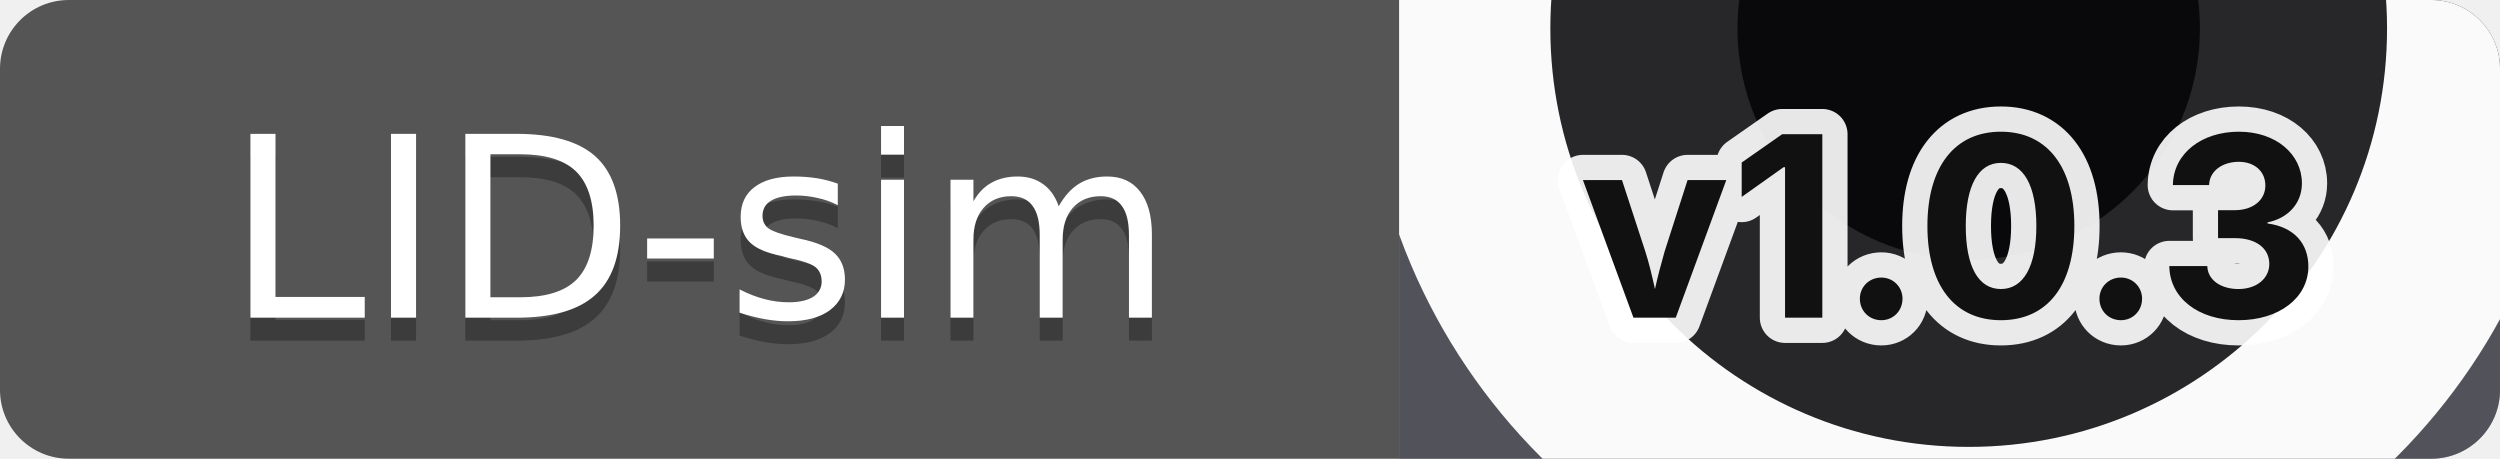
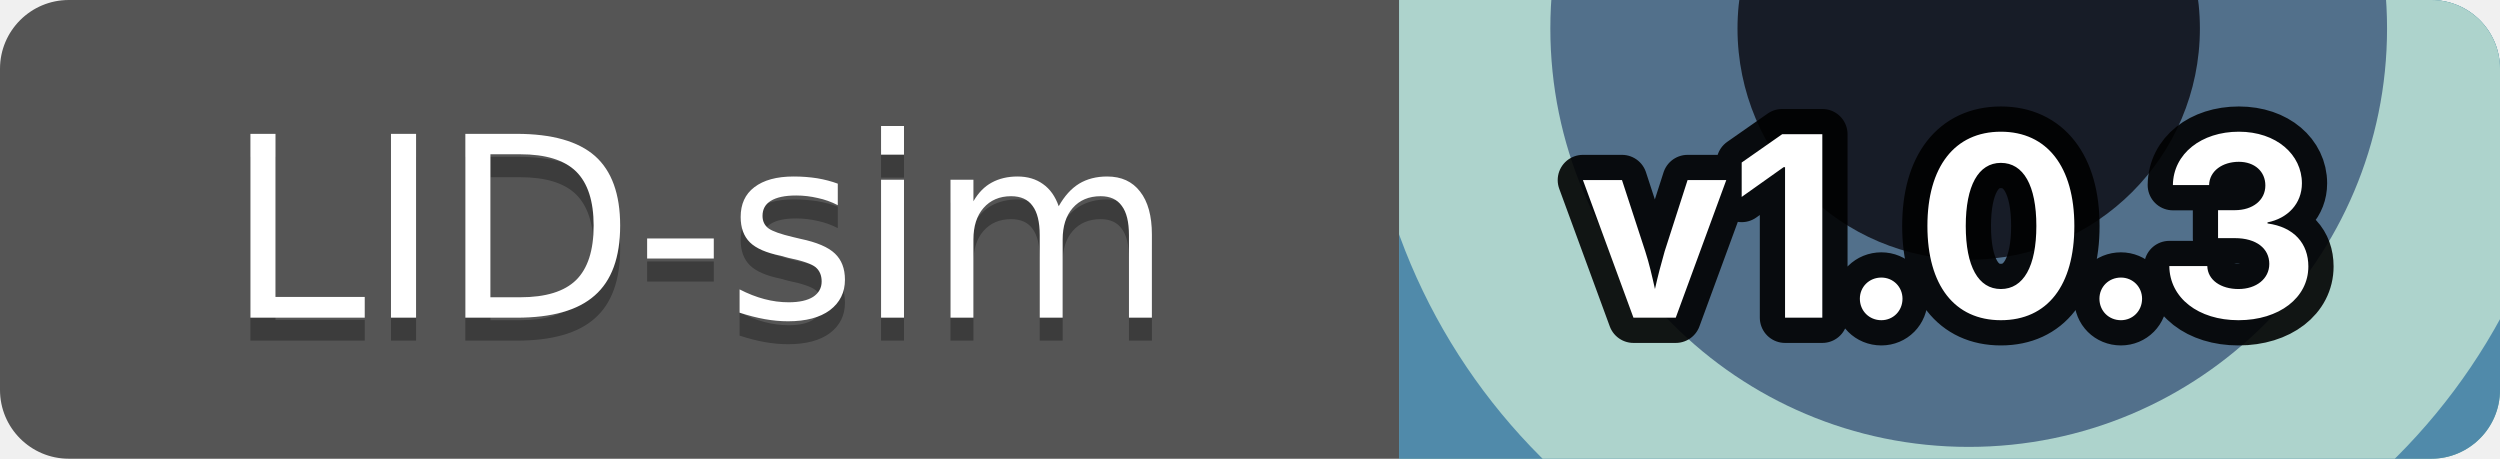
<svg xmlns="http://www.w3.org/2000/svg" width="109" height="20" viewBox="0 0 109 20" role="img" aria-label="LID-sim: v1.0.3">
  <defs>
    <clipPath id="bcrnpifc">
      <rect width="109" height="20" rx="3" />
    </clipPath>
    <clipPath id="bcrnpifv">
      <rect x="61" width="48" height="20" />
    </clipPath>
  </defs>
  <g clip-path="url(#bcrnpifc)">
    <rect width="61" height="20" fill="#555555" />
    <g clip-path="url(#bcrnpifv)">
      <g transform="translate(61 -14) scale(0.48)">
-         <rect width="100" height="100" fill="#a1a1aa" />
-         <circle cx="51.74" cy="31.76" r="72" fill="#52525b" />
-         <circle cx="51.74" cy="31.76" r="55" fill="#fafafa" />
-         <circle cx="51.74" cy="31.76" r="38" fill="#27272a" />
-         <circle cx="51.74" cy="31.76" r="21" fill="#09090b" />
+         <rect width="100" height="100" fill="#6ab0a3" />
+         <circle cx="51.74" cy="31.76" r="72" fill="#508aaa" />
+         <circle cx="51.74" cy="31.76" r="55" fill="#add3cc" />
+         <circle cx="51.74" cy="31.76" r="38" fill="#52708b" />
+         <circle cx="51.74" cy="31.76" r="21" fill="#171c27" />
      </g>
    </g>
  </g>
  <g text-anchor="middle" font-size="11" text-rendering="geometricPrecision">
    <g font-family="Verdana, Geneva, 'DejaVu Sans', sans-serif">
      <text x="30.5" y="11" dy="0.35em" fill="#010101" fill-opacity=".3" textLength="49">LID-sim</text>
      <text x="30.5" y="10" dy="0.35em" fill="#fff" textLength="49">LID-sim</text>
    </g>
-     <text x="85" y="10" dy="0.35em" font-family="Inter, 'Helvetica Neue', Arial, sans-serif" font-weight="700" fill="#111111" stroke="#ffffff" stroke-opacity="0.9" stroke-width="2.2" paint-order="stroke" stroke-linejoin="round" textLength="36">v1.0.3</text>
+     <text x="85" y="10" dy="0.35em" font-family="Inter, 'Helvetica Neue', Arial, sans-serif" font-weight="700" fill="#ffffff" stroke="#000000" stroke-opacity="0.9" stroke-width="2.2" paint-order="stroke" stroke-linejoin="round" textLength="36">v1.0.3</text>
  </g>
</svg>
